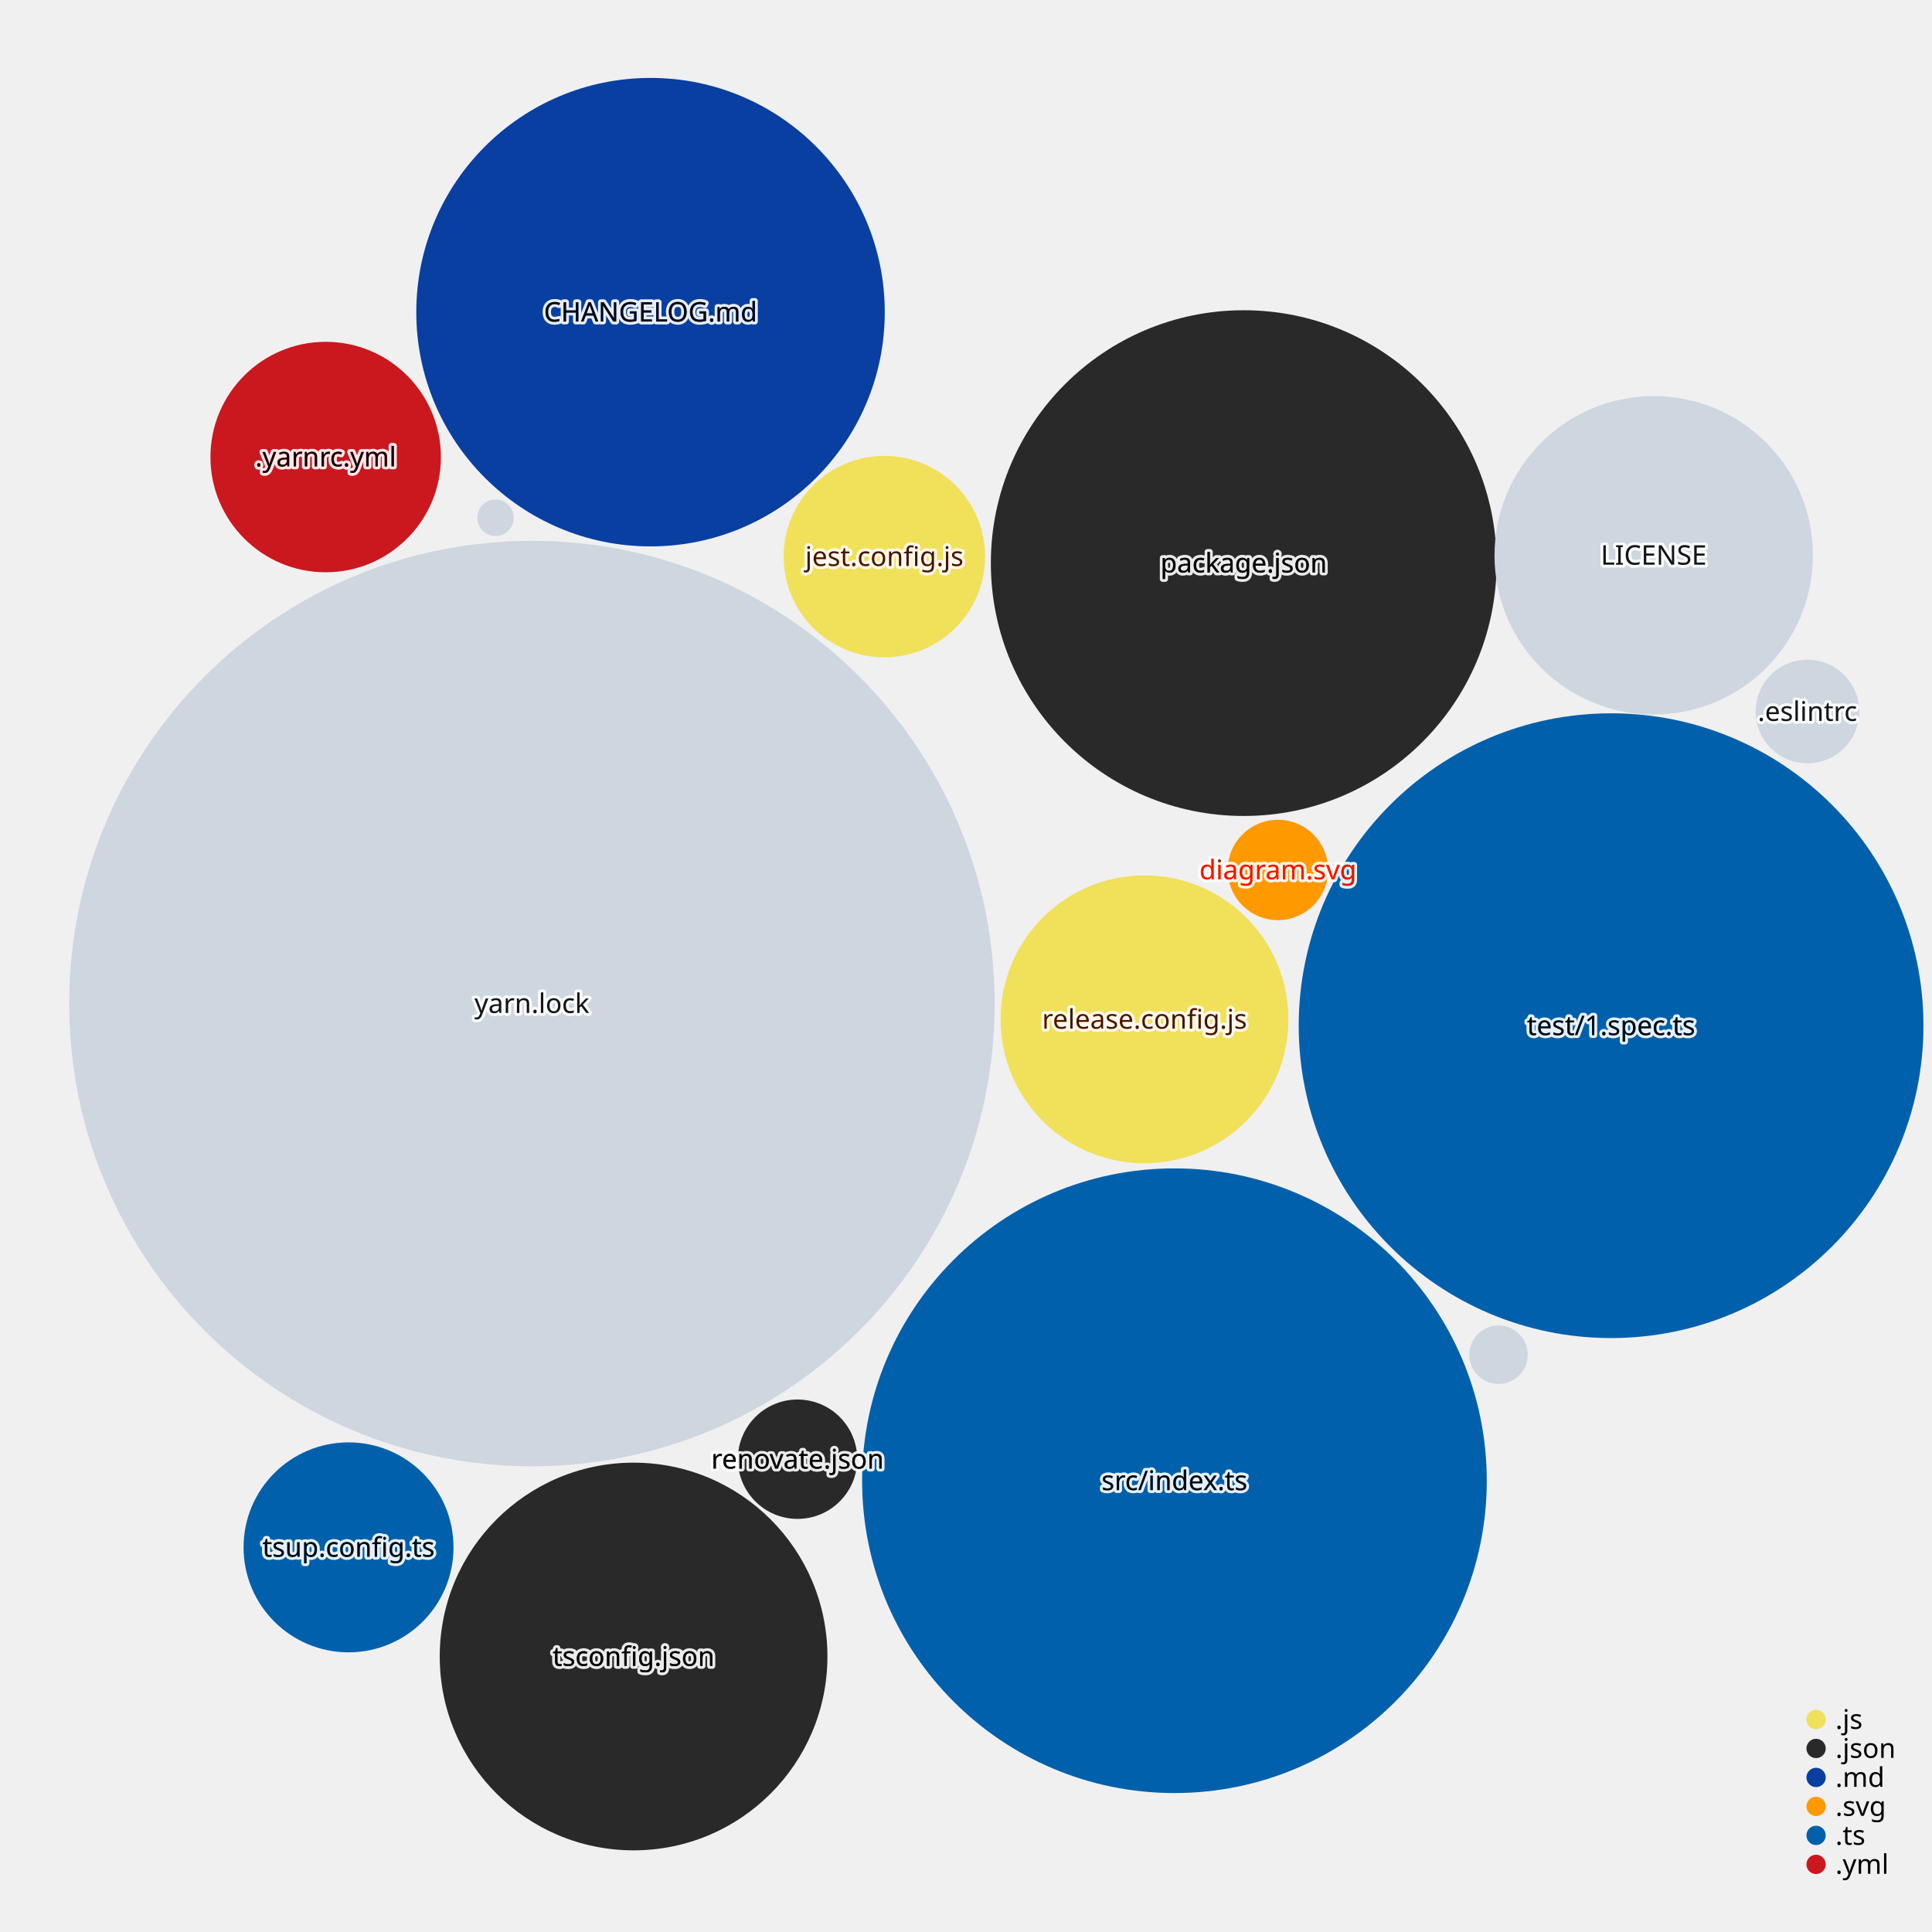
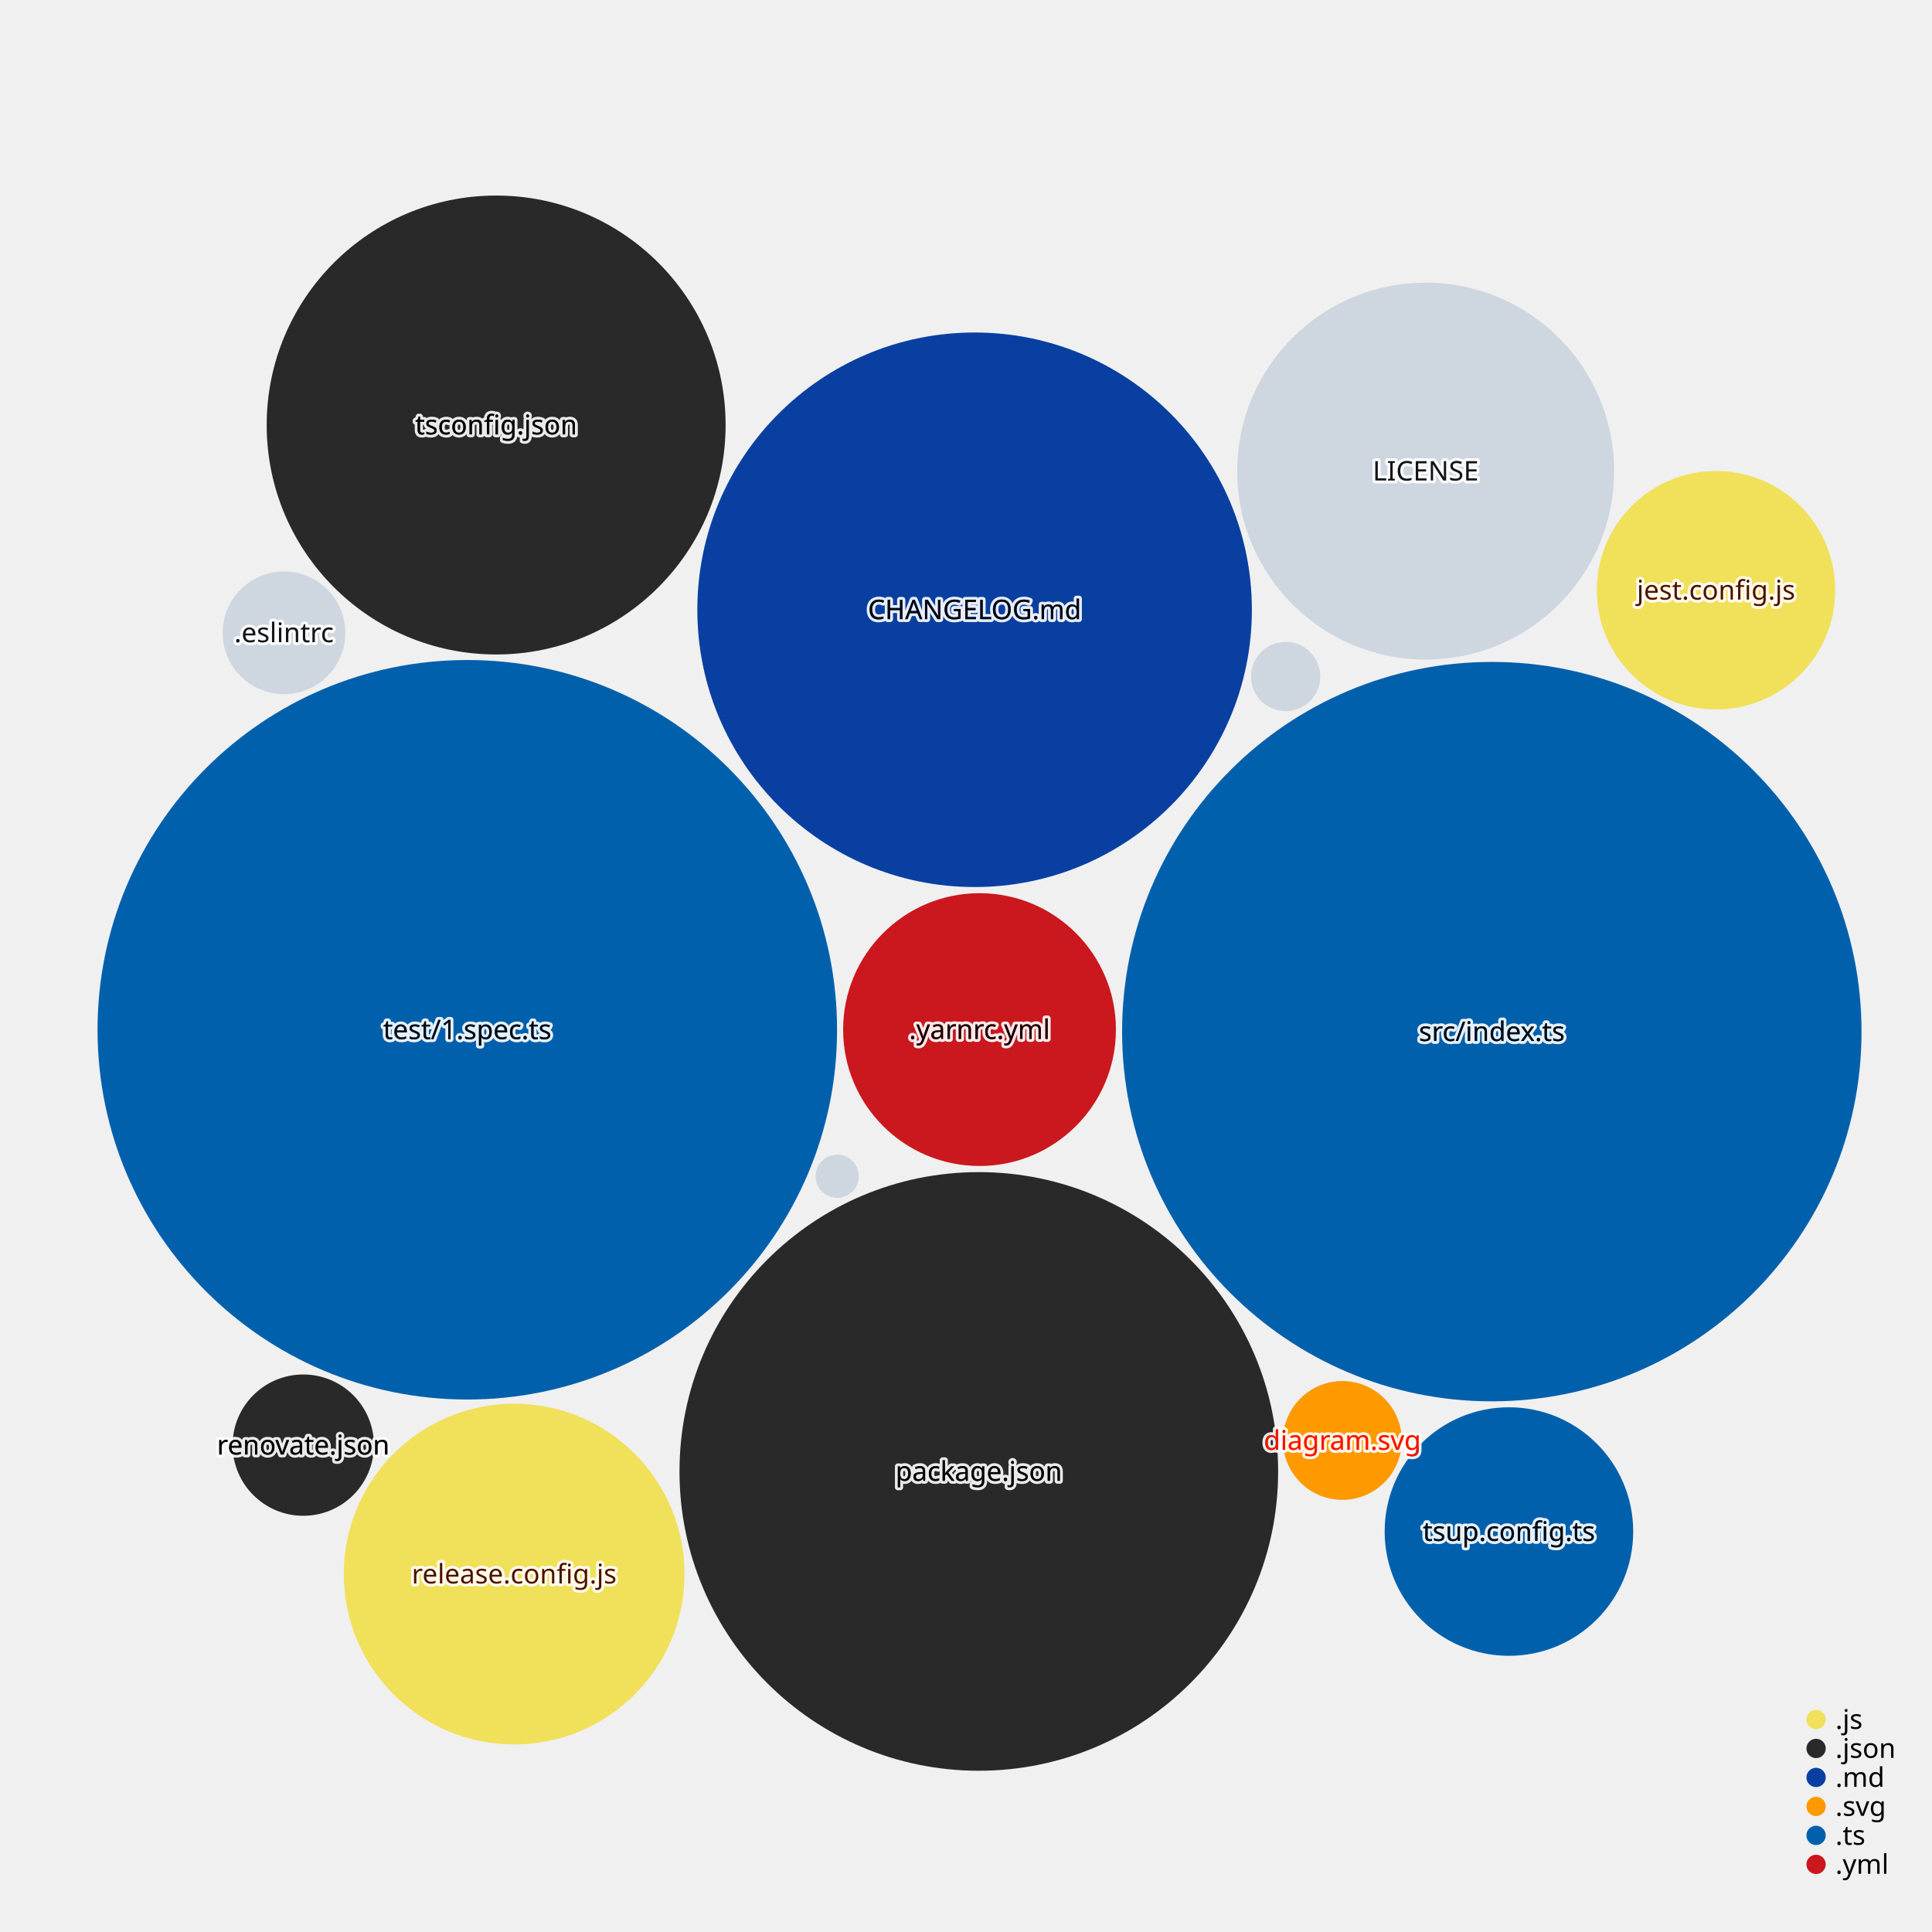
<svg xmlns="http://www.w3.org/2000/svg" width="1000" height="1000" style="background:white;font-family:sans-serif;overflow:visible">
  <defs>
    <filter id="glow" x="-50%" y="-50%" width="200%" height="200%">
      <feGaussianBlur stdDeviation="4" result="coloredBlur" />
      <feMerge>
        <feMergeNode in="coloredBlur" />
        <feMergeNode in="SourceGraphic" />
      </feMerge>
    </filter>
  </defs>
-   <g style="fill:#CED6E0;transition:transform 0s ease-out, fill 0.1s ease-out" transform="translate(275.3212, 519.4417)">
-     <circle style="transition:all 0.5s ease-out" r="239.51" stroke-width="0" stroke="#374151" />
+   <g style="fill:#0060ac;transition:transform 0s ease-out, fill 0.1s ease-out" transform="translate(241.8762, 533.0054)">
+     <circle style="transition:all 0.5s ease-out" r="191.384" stroke-width="0" stroke="#374151" />
  </g>
-   <g style="fill:#0060ac;transition:transform 0s ease-out, fill 0.1s ease-out" transform="translate(833.8936, 530.8968)">
-     <circle style="transition:all 0.5s ease-out" r="161.68" stroke-width="0" stroke="#374151" />
+   <g style="fill:#0060ac;transition:transform 0s ease-out, fill 0.1s ease-out" transform="translate(772.158, 533.9724)">
+     <circle style="transition:all 0.5s ease-out" r="191.361" stroke-width="0" stroke="#374151" />
  </g>
-   <g style="fill:#0060ac;transition:transform 0s ease-out, fill 0.1s ease-out" transform="translate(607.8917, 766.4197)">
-     <circle style="transition:all 0.5s ease-out" r="161.66" stroke-width="0" stroke="#374151" />
+   <g style="fill:#292929;transition:transform 0s ease-out, fill 0.1s ease-out" transform="translate(506.6332, 761.6111)">
+     <circle style="transition:all 0.5s ease-out" r="154.928" stroke-width="0" stroke="#374151" />
  </g>
-   <g style="fill:#292929;transition:transform 0s ease-out, fill 0.1s ease-out" transform="translate(643.7438, 291.4653)">
-     <circle style="transition:all 0.5s ease-out" r="130.882" stroke-width="0" stroke="#374151" />
+   <g style="fill:#083fa1;transition:transform 0s ease-out, fill 0.1s ease-out" transform="translate(504.4575, 315.6164)">
+     <circle style="transition:all 0.5s ease-out" r="143.515" stroke-width="0" stroke="#374151" />
  </g>
-   <g style="fill:#083fa1;transition:transform 0s ease-out, fill 0.1s ease-out" transform="translate(336.7112, 161.5741)">
-     <circle style="transition:all 0.5s ease-out" r="121.24" stroke-width="0" stroke="#374151" />
+   <g style="fill:#292929;transition:transform 0s ease-out, fill 0.1s ease-out" transform="translate(256.8026, 219.9859)">
+     <circle style="transition:all 0.5s ease-out" r="118.767" stroke-width="0" stroke="#374151" />
  </g>
-   <g style="fill:#292929;transition:transform 0s ease-out, fill 0.1s ease-out" transform="translate(327.9386, 857.4066)">
-     <circle style="transition:all 0.5s ease-out" r="100.333" stroke-width="0" stroke="#374151" />
+   <g style="fill:#CED6E0;transition:transform 0s ease-out, fill 0.1s ease-out" transform="translate(737.9233, 243.8468)">
+     <circle style="transition:all 0.5s ease-out" r="97.538" stroke-width="0" stroke="#374151" />
  </g>
-   <g style="fill:#CED6E0;transition:transform 0s ease-out, fill 0.1s ease-out" transform="translate(855.9521, 287.4162)">
-     <circle style="transition:all 0.5s ease-out" r="82.399" stroke-width="0" stroke="#374151" />
+   <g style="fill:#f1e05a;transition:transform 0s ease-out, fill 0.1s ease-out" transform="translate(266.1305, 814.7381)">
+     <circle style="transition:all 0.5s ease-out" r="88.176" stroke-width="0" stroke="#374151" />
  </g>
-   <g style="fill:#f1e05a;transition:transform 0s ease-out, fill 0.1s ease-out" transform="translate(592.3971, 527.6015)">
-     <circle style="transition:all 0.5s ease-out" r="74.49" stroke-width="0" stroke="#374151" />
+   <g style="fill:#cb171e;transition:transform 0s ease-out, fill 0.1s ease-out" transform="translate(507.0008, 532.9137)">
+     <circle style="transition:all 0.5s ease-out" r="70.599" stroke-width="0" stroke="#374151" />
  </g>
-   <g style="fill:#cb171e;transition:transform 0s ease-out, fill 0.1s ease-out" transform="translate(168.5704, 236.5701)">
-     <circle style="transition:all 0.5s ease-out" r="59.641" stroke-width="0" stroke="#374151" />
+   <g style="fill:#0060ac;transition:transform 0s ease-out, fill 0.1s ease-out" transform="translate(781.0212, 792.726)">
+     <circle style="transition:all 0.5s ease-out" r="64.321" stroke-width="0" stroke="#374151" />
  </g>
-   <g style="fill:#0060ac;transition:transform 0s ease-out, fill 0.1s ease-out" transform="translate(180.4031, 800.9103)">
-     <circle style="transition:all 0.5s ease-out" r="54.338" stroke-width="0" stroke="#374151" />
+   <g style="fill:#f1e05a;transition:transform 0s ease-out, fill 0.1s ease-out" transform="translate(888.2106, 305.4969)">
+     <circle style="transition:all 0.5s ease-out" r="61.703" stroke-width="0" stroke="#374151" />
  </g>
-   <g style="fill:#f1e05a;transition:transform 0s ease-out, fill 0.1s ease-out" transform="translate(457.7398, 288.0982)">
-     <circle style="transition:all 0.5s ease-out" r="52.126" stroke-width="0" stroke="#374151" />
+   <g style="fill:#292929;transition:transform 0s ease-out, fill 0.1s ease-out" transform="translate(156.9695, 747.998)">
+     <circle style="transition:all 0.5s ease-out" r="36.571" stroke-width="0" stroke="#374151" />
  </g>
-   <g style="fill:#292929;transition:transform 0s ease-out, fill 0.1s ease-out" transform="translate(412.8107, 755.282)">
-     <circle style="transition:all 0.5s ease-out" r="30.895" stroke-width="0" stroke="#374151" />
+   <g style="fill:#CED6E0;transition:transform 0s ease-out, fill 0.1s ease-out" transform="translate(146.9885, 327.5365)">
+     <circle style="transition:all 0.5s ease-out" r="31.742" stroke-width="0" stroke="#374151" />
  </g>
-   <g style="fill:#CED6E0;transition:transform 0s ease-out, fill 0.1s ease-out" transform="translate(935.5253, 368.2857)">
-     <circle style="transition:all 0.5s ease-out" r="26.815" stroke-width="0" stroke="#374151" />
+   <g style="fill:#ff9900;transition:transform 0s ease-out, fill 0.1s ease-out" transform="translate(694.8095, 745.5746)">
+     <circle style="transition:all 0.5s ease-out" r="30.743" stroke-width="0" stroke="#374151" />
  </g>
-   <g style="fill:#ff9900;transition:transform 0s ease-out, fill 0.1s ease-out" transform="translate(661.447, 450.2851)">
-     <circle style="transition:all 0.5s ease-out" r="25.971" stroke-width="0" stroke="#374151" />
+   <g style="fill:#CED6E0;transition:transform 0s ease-out, fill 0.1s ease-out" transform="translate(665.4476, 350.1611)">
+     <circle style="transition:all 0.5s ease-out" r="17.916" stroke-width="0" stroke="#374151" />
  </g>
-   <g style="fill:#CED6E0;transition:transform 0s ease-out, fill 0.1s ease-out" transform="translate(775.6246, 701.188)">
-     <circle style="transition:all 0.5s ease-out" r="15.135" stroke-width="0" stroke="#374151" />
+   <g style="fill:#CED6E0;transition:transform 0s ease-out, fill 0.1s ease-out" transform="translate(433.3155, 608.8268)">
+     <circle style="transition:all 0.5s ease-out" r="11.173" stroke-width="0" stroke="#374151" />
  </g>
-   <g style="fill:#CED6E0;transition:transform 0s ease-out, fill 0.1s ease-out" transform="translate(256.4814, 267.9831)">
-     <circle style="transition:all 0.5s ease-out" r="9.439" stroke-width="0" stroke="#374151" />
-   </g>
-   <g style="fill:#CED6E0;transition:transform 0s ease-out" transform="translate(275.3212, 519.4417)">
-     <text style="pointer-events:none;opacity:0.9;font-size:14px;font-weight:500;transition:all 0.5s ease-out" fill="#4B5563" text-anchor="middle" dominant-baseline="middle" stroke="white" stroke-width="3" stroke-linejoin="round">yarn.lock</text>
-     <text style="pointer-events:none;opacity:1;font-size:14px;font-weight:500;transition:all 0.5s ease-out" text-anchor="middle" dominant-baseline="middle">yarn.lock</text>
-     <text style="pointer-events:none;opacity:0.9;font-size:14px;font-weight:500;mix-blend-mode:color-burn;transition:all 0.5s ease-out" fill="#110101" text-anchor="middle" dominant-baseline="middle">yarn.lock</text>
-   </g>
-   <g style="fill:#0060ac;transition:transform 0s ease-out" transform="translate(833.8936, 530.8968)">
+   <g style="fill:#0060ac;transition:transform 0s ease-out" transform="translate(241.8762, 533.0054)">
    <text style="pointer-events:none;opacity:0.9;font-size:14px;font-weight:500;transition:all 0.5s ease-out" fill="#4B5563" text-anchor="middle" dominant-baseline="middle" stroke="white" stroke-width="3" stroke-linejoin="round">test/1.spec.ts</text>
    <text style="pointer-events:none;opacity:1;font-size:14px;font-weight:500;transition:all 0.5s ease-out" text-anchor="middle" dominant-baseline="middle">test/1.spec.ts</text>
    <text style="pointer-events:none;opacity:0.9;font-size:14px;font-weight:500;mix-blend-mode:color-burn;transition:all 0.5s ease-out" fill="#110101" text-anchor="middle" dominant-baseline="middle">test/1.spec.ts</text>
  </g>
-   <g style="fill:#0060ac;transition:transform 0s ease-out" transform="translate(607.8917, 766.4197)">
+   <g style="fill:#0060ac;transition:transform 0s ease-out" transform="translate(772.158, 533.9724)">
    <text style="pointer-events:none;opacity:0.9;font-size:14px;font-weight:500;transition:all 0.5s ease-out" fill="#4B5563" text-anchor="middle" dominant-baseline="middle" stroke="white" stroke-width="3" stroke-linejoin="round">src/index.ts</text>
    <text style="pointer-events:none;opacity:1;font-size:14px;font-weight:500;transition:all 0.5s ease-out" text-anchor="middle" dominant-baseline="middle">src/index.ts</text>
    <text style="pointer-events:none;opacity:0.9;font-size:14px;font-weight:500;mix-blend-mode:color-burn;transition:all 0.5s ease-out" fill="#110101" text-anchor="middle" dominant-baseline="middle">src/index.ts</text>
  </g>
-   <g style="fill:#292929;transition:transform 0s ease-out" transform="translate(643.7438, 291.4653)">
+   <g style="fill:#292929;transition:transform 0s ease-out" transform="translate(506.6332, 761.6111)">
    <text style="pointer-events:none;opacity:0.9;font-size:14px;font-weight:500;transition:all 0.5s ease-out" fill="#4B5563" text-anchor="middle" dominant-baseline="middle" stroke="white" stroke-width="3" stroke-linejoin="round">package.json</text>
    <text style="pointer-events:none;opacity:1;font-size:14px;font-weight:500;transition:all 0.5s ease-out" text-anchor="middle" dominant-baseline="middle">package.json</text>
    <text style="pointer-events:none;opacity:0.9;font-size:14px;font-weight:500;mix-blend-mode:color-burn;transition:all 0.5s ease-out" fill="#110101" text-anchor="middle" dominant-baseline="middle">package.json</text>
  </g>
-   <g style="fill:#083fa1;transition:transform 0s ease-out" transform="translate(336.7112, 161.5741)">
+   <g style="fill:#083fa1;transition:transform 0s ease-out" transform="translate(504.4575, 315.6164)">
    <text style="pointer-events:none;opacity:0.9;font-size:14px;font-weight:500;transition:all 0.5s ease-out" fill="#4B5563" text-anchor="middle" dominant-baseline="middle" stroke="white" stroke-width="3" stroke-linejoin="round">CHANGELOG.md</text>
    <text style="pointer-events:none;opacity:1;font-size:14px;font-weight:500;transition:all 0.5s ease-out" text-anchor="middle" dominant-baseline="middle">CHANGELOG.md</text>
    <text style="pointer-events:none;opacity:0.9;font-size:14px;font-weight:500;mix-blend-mode:color-burn;transition:all 0.5s ease-out" fill="#110101" text-anchor="middle" dominant-baseline="middle">CHANGELOG.md</text>
  </g>
-   <g style="fill:#292929;transition:transform 0s ease-out" transform="translate(327.9386, 857.4066)">
+   <g style="fill:#292929;transition:transform 0s ease-out" transform="translate(256.8026, 219.9859)">
    <text style="pointer-events:none;opacity:0.9;font-size:14px;font-weight:500;transition:all 0.5s ease-out" fill="#4B5563" text-anchor="middle" dominant-baseline="middle" stroke="white" stroke-width="3" stroke-linejoin="round">tsconfig.json</text>
    <text style="pointer-events:none;opacity:1;font-size:14px;font-weight:500;transition:all 0.5s ease-out" text-anchor="middle" dominant-baseline="middle">tsconfig.json</text>
    <text style="pointer-events:none;opacity:0.9;font-size:14px;font-weight:500;mix-blend-mode:color-burn;transition:all 0.5s ease-out" fill="#110101" text-anchor="middle" dominant-baseline="middle">tsconfig.json</text>
  </g>
-   <g style="fill:#CED6E0;transition:transform 0s ease-out" transform="translate(855.9521, 287.4162)">
+   <g style="fill:#CED6E0;transition:transform 0s ease-out" transform="translate(737.9233, 243.8468)">
    <text style="pointer-events:none;opacity:0.9;font-size:14px;font-weight:500;transition:all 0.5s ease-out" fill="#4B5563" text-anchor="middle" dominant-baseline="middle" stroke="white" stroke-width="3" stroke-linejoin="round">LICENSE</text>
    <text style="pointer-events:none;opacity:1;font-size:14px;font-weight:500;transition:all 0.5s ease-out" text-anchor="middle" dominant-baseline="middle">LICENSE</text>
    <text style="pointer-events:none;opacity:0.9;font-size:14px;font-weight:500;mix-blend-mode:color-burn;transition:all 0.5s ease-out" fill="#110101" text-anchor="middle" dominant-baseline="middle">LICENSE</text>
  </g>
-   <g style="fill:#f1e05a;transition:transform 0s ease-out" transform="translate(592.3971, 527.6015)">
+   <g style="fill:#f1e05a;transition:transform 0s ease-out" transform="translate(266.1305, 814.7381)">
    <text style="pointer-events:none;opacity:0.9;font-size:14px;font-weight:500;transition:all 0.5s ease-out" fill="#4B5563" text-anchor="middle" dominant-baseline="middle" stroke="white" stroke-width="3" stroke-linejoin="round">release.config.js</text>
    <text style="pointer-events:none;opacity:1;font-size:14px;font-weight:500;transition:all 0.5s ease-out" text-anchor="middle" dominant-baseline="middle">release.config.js</text>
    <text style="pointer-events:none;opacity:0.9;font-size:14px;font-weight:500;mix-blend-mode:color-burn;transition:all 0.5s ease-out" fill="#110101" text-anchor="middle" dominant-baseline="middle">release.config.js</text>
  </g>
-   <g style="fill:#cb171e;transition:transform 0s ease-out" transform="translate(168.5704, 236.5701)">
+   <g style="fill:#cb171e;transition:transform 0s ease-out" transform="translate(507.0008, 532.9137)">
    <text style="pointer-events:none;opacity:0.9;font-size:14px;font-weight:500;transition:all 0.5s ease-out" fill="#4B5563" text-anchor="middle" dominant-baseline="middle" stroke="white" stroke-width="3" stroke-linejoin="round">.yarnrc.yml</text>
    <text style="pointer-events:none;opacity:1;font-size:14px;font-weight:500;transition:all 0.5s ease-out" text-anchor="middle" dominant-baseline="middle">.yarnrc.yml</text>
    <text style="pointer-events:none;opacity:0.9;font-size:14px;font-weight:500;mix-blend-mode:color-burn;transition:all 0.5s ease-out" fill="#110101" text-anchor="middle" dominant-baseline="middle">.yarnrc.yml</text>
  </g>
-   <g style="fill:#0060ac;transition:transform 0s ease-out" transform="translate(180.4031, 800.9103)">
+   <g style="fill:#0060ac;transition:transform 0s ease-out" transform="translate(781.0212, 792.726)">
    <text style="pointer-events:none;opacity:0.9;font-size:14px;font-weight:500;transition:all 0.5s ease-out" fill="#4B5563" text-anchor="middle" dominant-baseline="middle" stroke="white" stroke-width="3" stroke-linejoin="round">tsup.config.ts</text>
    <text style="pointer-events:none;opacity:1;font-size:14px;font-weight:500;transition:all 0.5s ease-out" text-anchor="middle" dominant-baseline="middle">tsup.config.ts</text>
    <text style="pointer-events:none;opacity:0.9;font-size:14px;font-weight:500;mix-blend-mode:color-burn;transition:all 0.5s ease-out" fill="#110101" text-anchor="middle" dominant-baseline="middle">tsup.config.ts</text>
  </g>
-   <g style="fill:#f1e05a;transition:transform 0s ease-out" transform="translate(457.7398, 288.0982)">
+   <g style="fill:#f1e05a;transition:transform 0s ease-out" transform="translate(888.2106, 305.4969)">
    <text style="pointer-events:none;opacity:0.9;font-size:14px;font-weight:500;transition:all 0.5s ease-out" fill="#4B5563" text-anchor="middle" dominant-baseline="middle" stroke="white" stroke-width="3" stroke-linejoin="round">jest.config.js</text>
    <text style="pointer-events:none;opacity:1;font-size:14px;font-weight:500;transition:all 0.5s ease-out" text-anchor="middle" dominant-baseline="middle">jest.config.js</text>
    <text style="pointer-events:none;opacity:0.9;font-size:14px;font-weight:500;mix-blend-mode:color-burn;transition:all 0.5s ease-out" fill="#110101" text-anchor="middle" dominant-baseline="middle">jest.config.js</text>
  </g>
-   <g style="fill:#292929;transition:transform 0s ease-out" transform="translate(412.8107, 755.282)">
+   <g style="fill:#292929;transition:transform 0s ease-out" transform="translate(156.9695, 747.998)">
    <text style="pointer-events:none;opacity:0.9;font-size:14px;font-weight:500;transition:all 0.5s ease-out" fill="#4B5563" text-anchor="middle" dominant-baseline="middle" stroke="white" stroke-width="3" stroke-linejoin="round">renovate.json</text>
    <text style="pointer-events:none;opacity:1;font-size:14px;font-weight:500;transition:all 0.5s ease-out" text-anchor="middle" dominant-baseline="middle">renovate.json</text>
    <text style="pointer-events:none;opacity:0.9;font-size:14px;font-weight:500;mix-blend-mode:color-burn;transition:all 0.5s ease-out" fill="#110101" text-anchor="middle" dominant-baseline="middle">renovate.json</text>
  </g>
-   <g style="fill:#CED6E0;transition:transform 0s ease-out" transform="translate(935.5253, 368.2857)">
+   <g style="fill:#CED6E0;transition:transform 0s ease-out" transform="translate(146.9885, 327.5365)">
    <text style="pointer-events:none;opacity:0.9;font-size:14px;font-weight:500;transition:all 0.5s ease-out" fill="#4B5563" text-anchor="middle" dominant-baseline="middle" stroke="white" stroke-width="3" stroke-linejoin="round">.eslintrc</text>
    <text style="pointer-events:none;opacity:1;font-size:14px;font-weight:500;transition:all 0.5s ease-out" text-anchor="middle" dominant-baseline="middle">.eslintrc</text>
    <text style="pointer-events:none;opacity:0.9;font-size:14px;font-weight:500;mix-blend-mode:color-burn;transition:all 0.5s ease-out" fill="#110101" text-anchor="middle" dominant-baseline="middle">.eslintrc</text>
  </g>
-   <g style="fill:#ff9900;transition:transform 0s ease-out" transform="translate(661.447, 450.2851)">
+   <g style="fill:#ff9900;transition:transform 0s ease-out" transform="translate(694.8095, 745.5746)">
    <text style="pointer-events:none;opacity:0.9;font-size:14px;font-weight:500;transition:all 0.5s ease-out" fill="#4B5563" text-anchor="middle" dominant-baseline="middle" stroke="white" stroke-width="3" stroke-linejoin="round">diagram.svg</text>
    <text style="pointer-events:none;opacity:1;font-size:14px;font-weight:500;transition:all 0.5s ease-out" text-anchor="middle" dominant-baseline="middle">diagram.svg</text>
    <text style="pointer-events:none;opacity:0.9;font-size:14px;font-weight:500;mix-blend-mode:color-burn;transition:all 0.5s ease-out" fill="#110101" text-anchor="middle" dominant-baseline="middle">diagram.svg</text>
  </g>
  <g transform="translate(940, 890)">
    <g transform="translate(0, 0)">
      <circle r="5" fill="#f1e05a" />
      <text x="10" style="font-size:14px;font-weight:300" dominant-baseline="middle">.js</text>
    </g>
    <g transform="translate(0, 15)">
      <circle r="5" fill="#292929" />
      <text x="10" style="font-size:14px;font-weight:300" dominant-baseline="middle">.json</text>
    </g>
    <g transform="translate(0, 30)">
      <circle r="5" fill="#083fa1" />
      <text x="10" style="font-size:14px;font-weight:300" dominant-baseline="middle">.md</text>
    </g>
    <g transform="translate(0, 45)">
      <circle r="5" fill="#ff9900" />
      <text x="10" style="font-size:14px;font-weight:300" dominant-baseline="middle">.svg</text>
    </g>
    <g transform="translate(0, 60)">
      <circle r="5" fill="#0060ac" />
      <text x="10" style="font-size:14px;font-weight:300" dominant-baseline="middle">.ts</text>
    </g>
    <g transform="translate(0, 75)">
      <circle r="5" fill="#cb171e" />
      <text x="10" style="font-size:14px;font-weight:300" dominant-baseline="middle">.yml</text>
    </g>
    <g fill="#9CA3AF" style="font-weight:300;font-style:italic;font-size:12px">each dot sized by file size</g>
  </g>
</svg>
